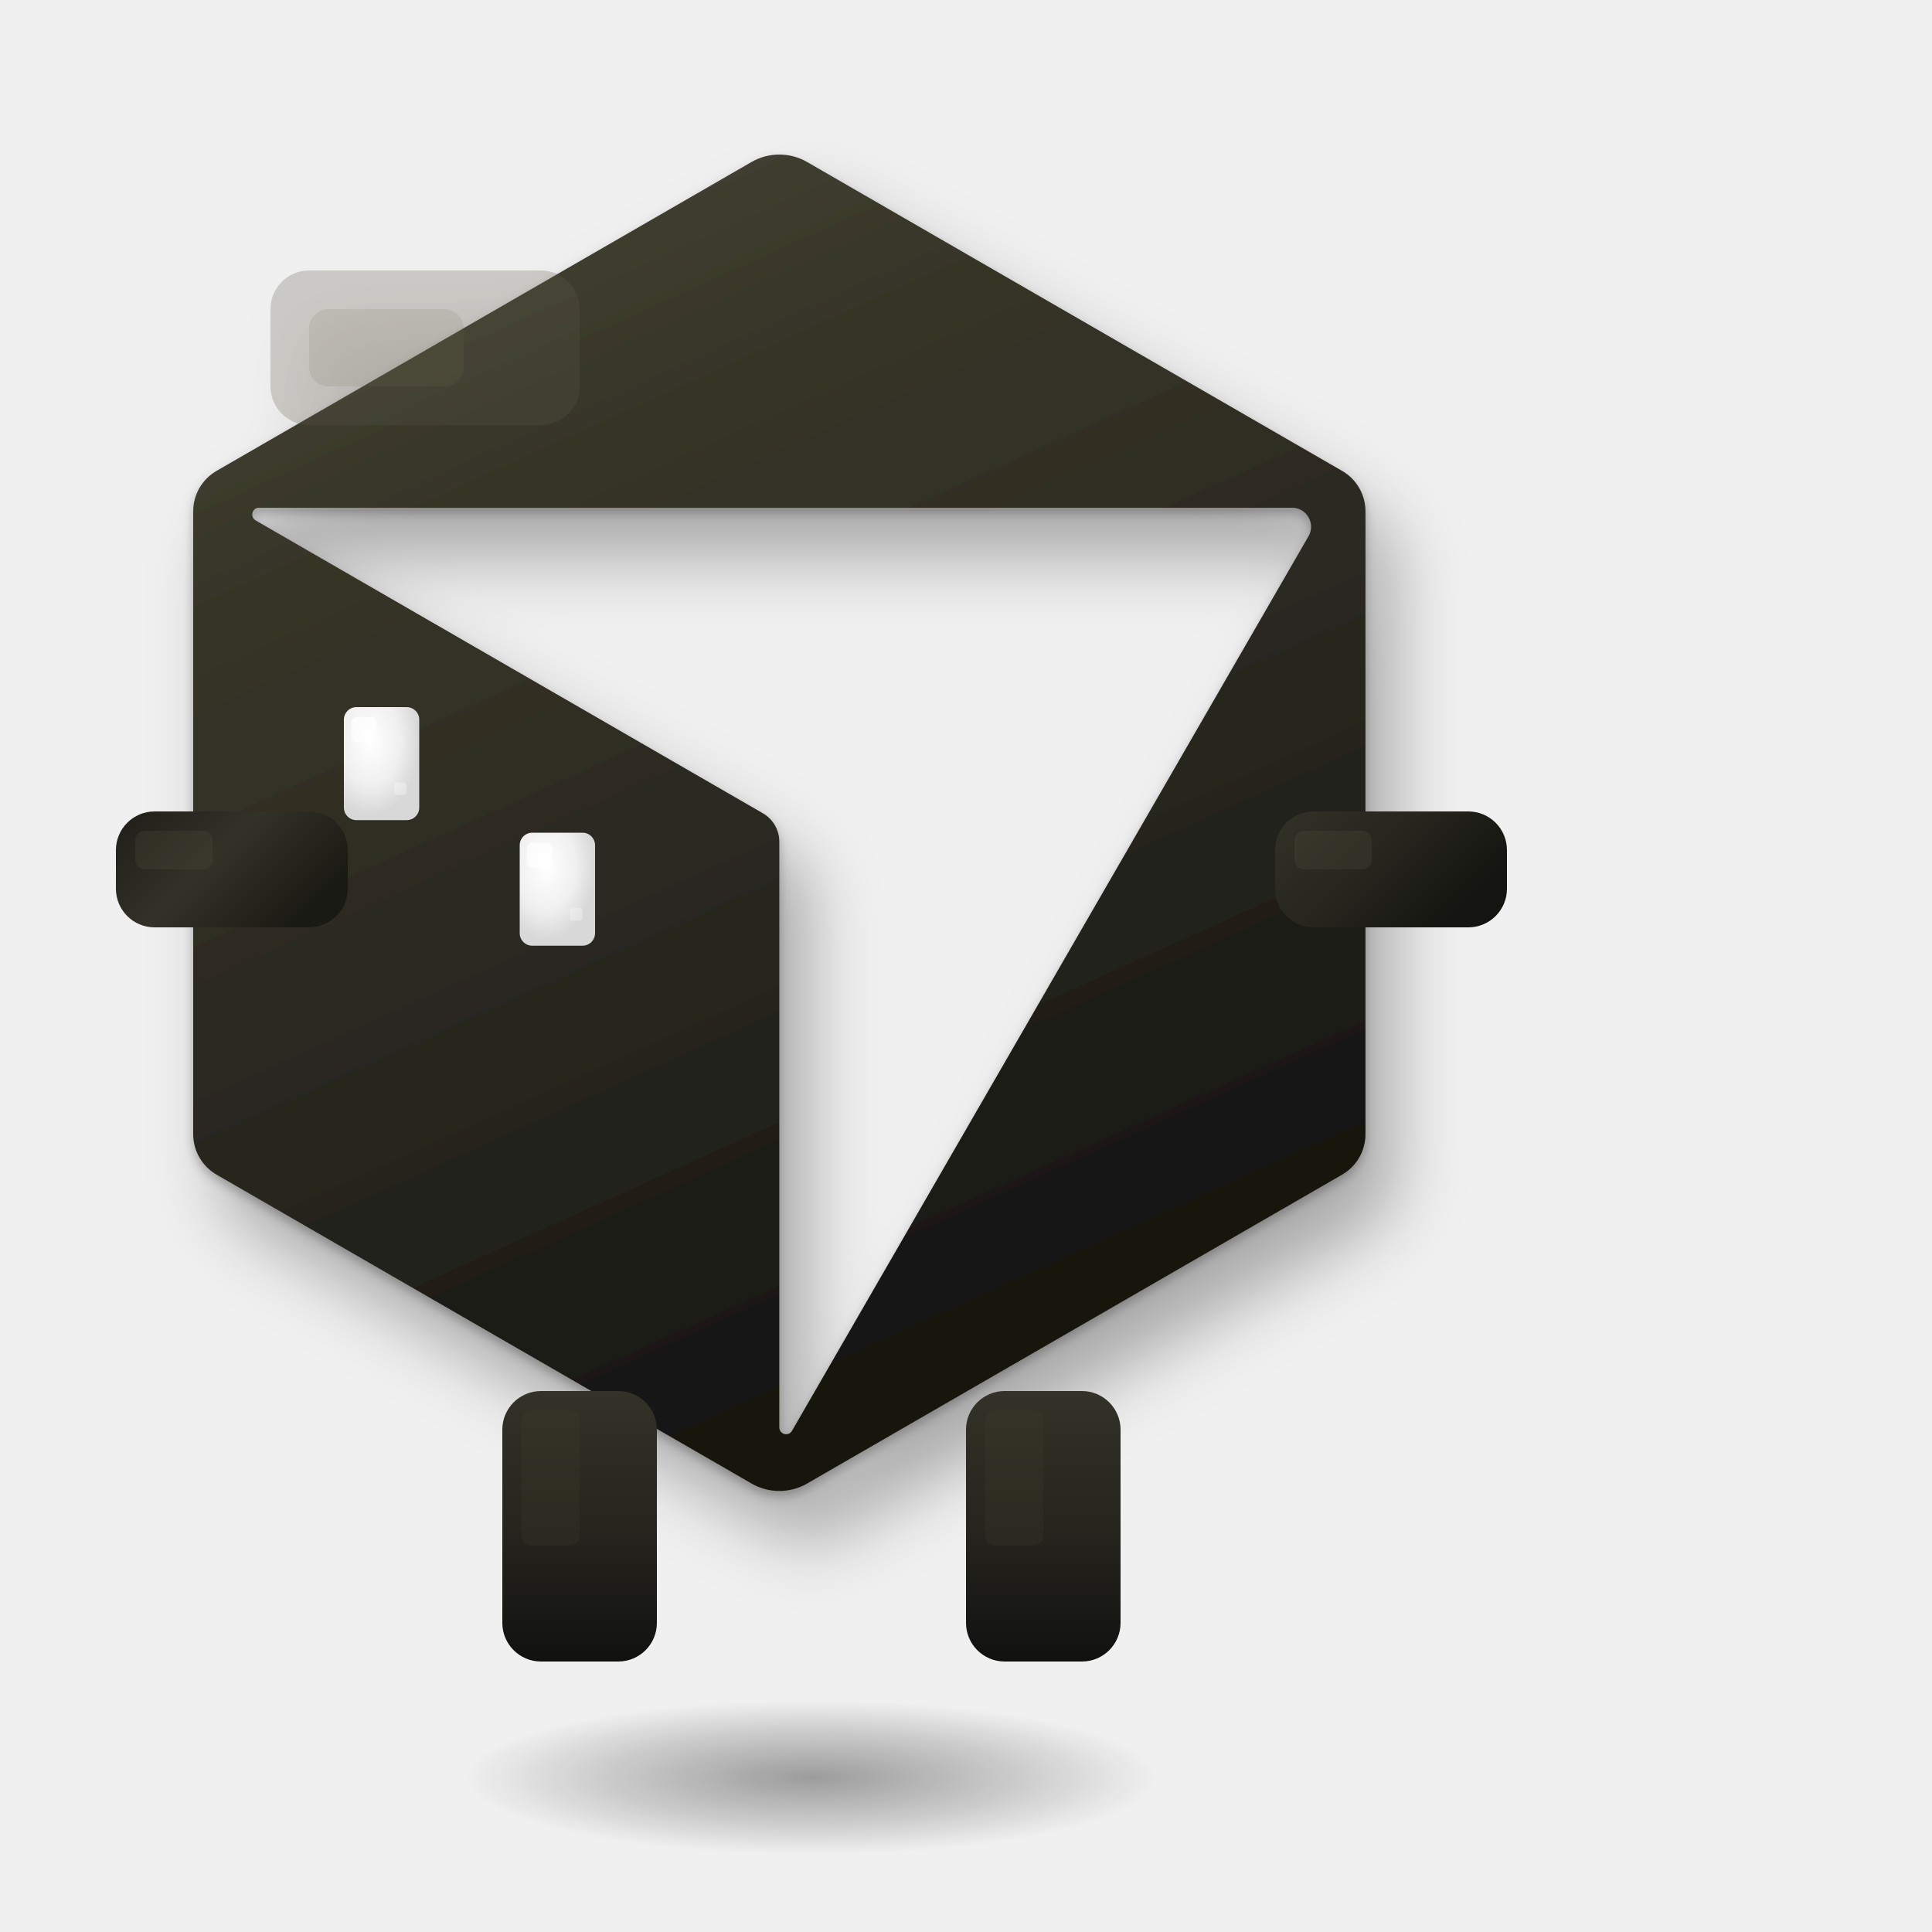
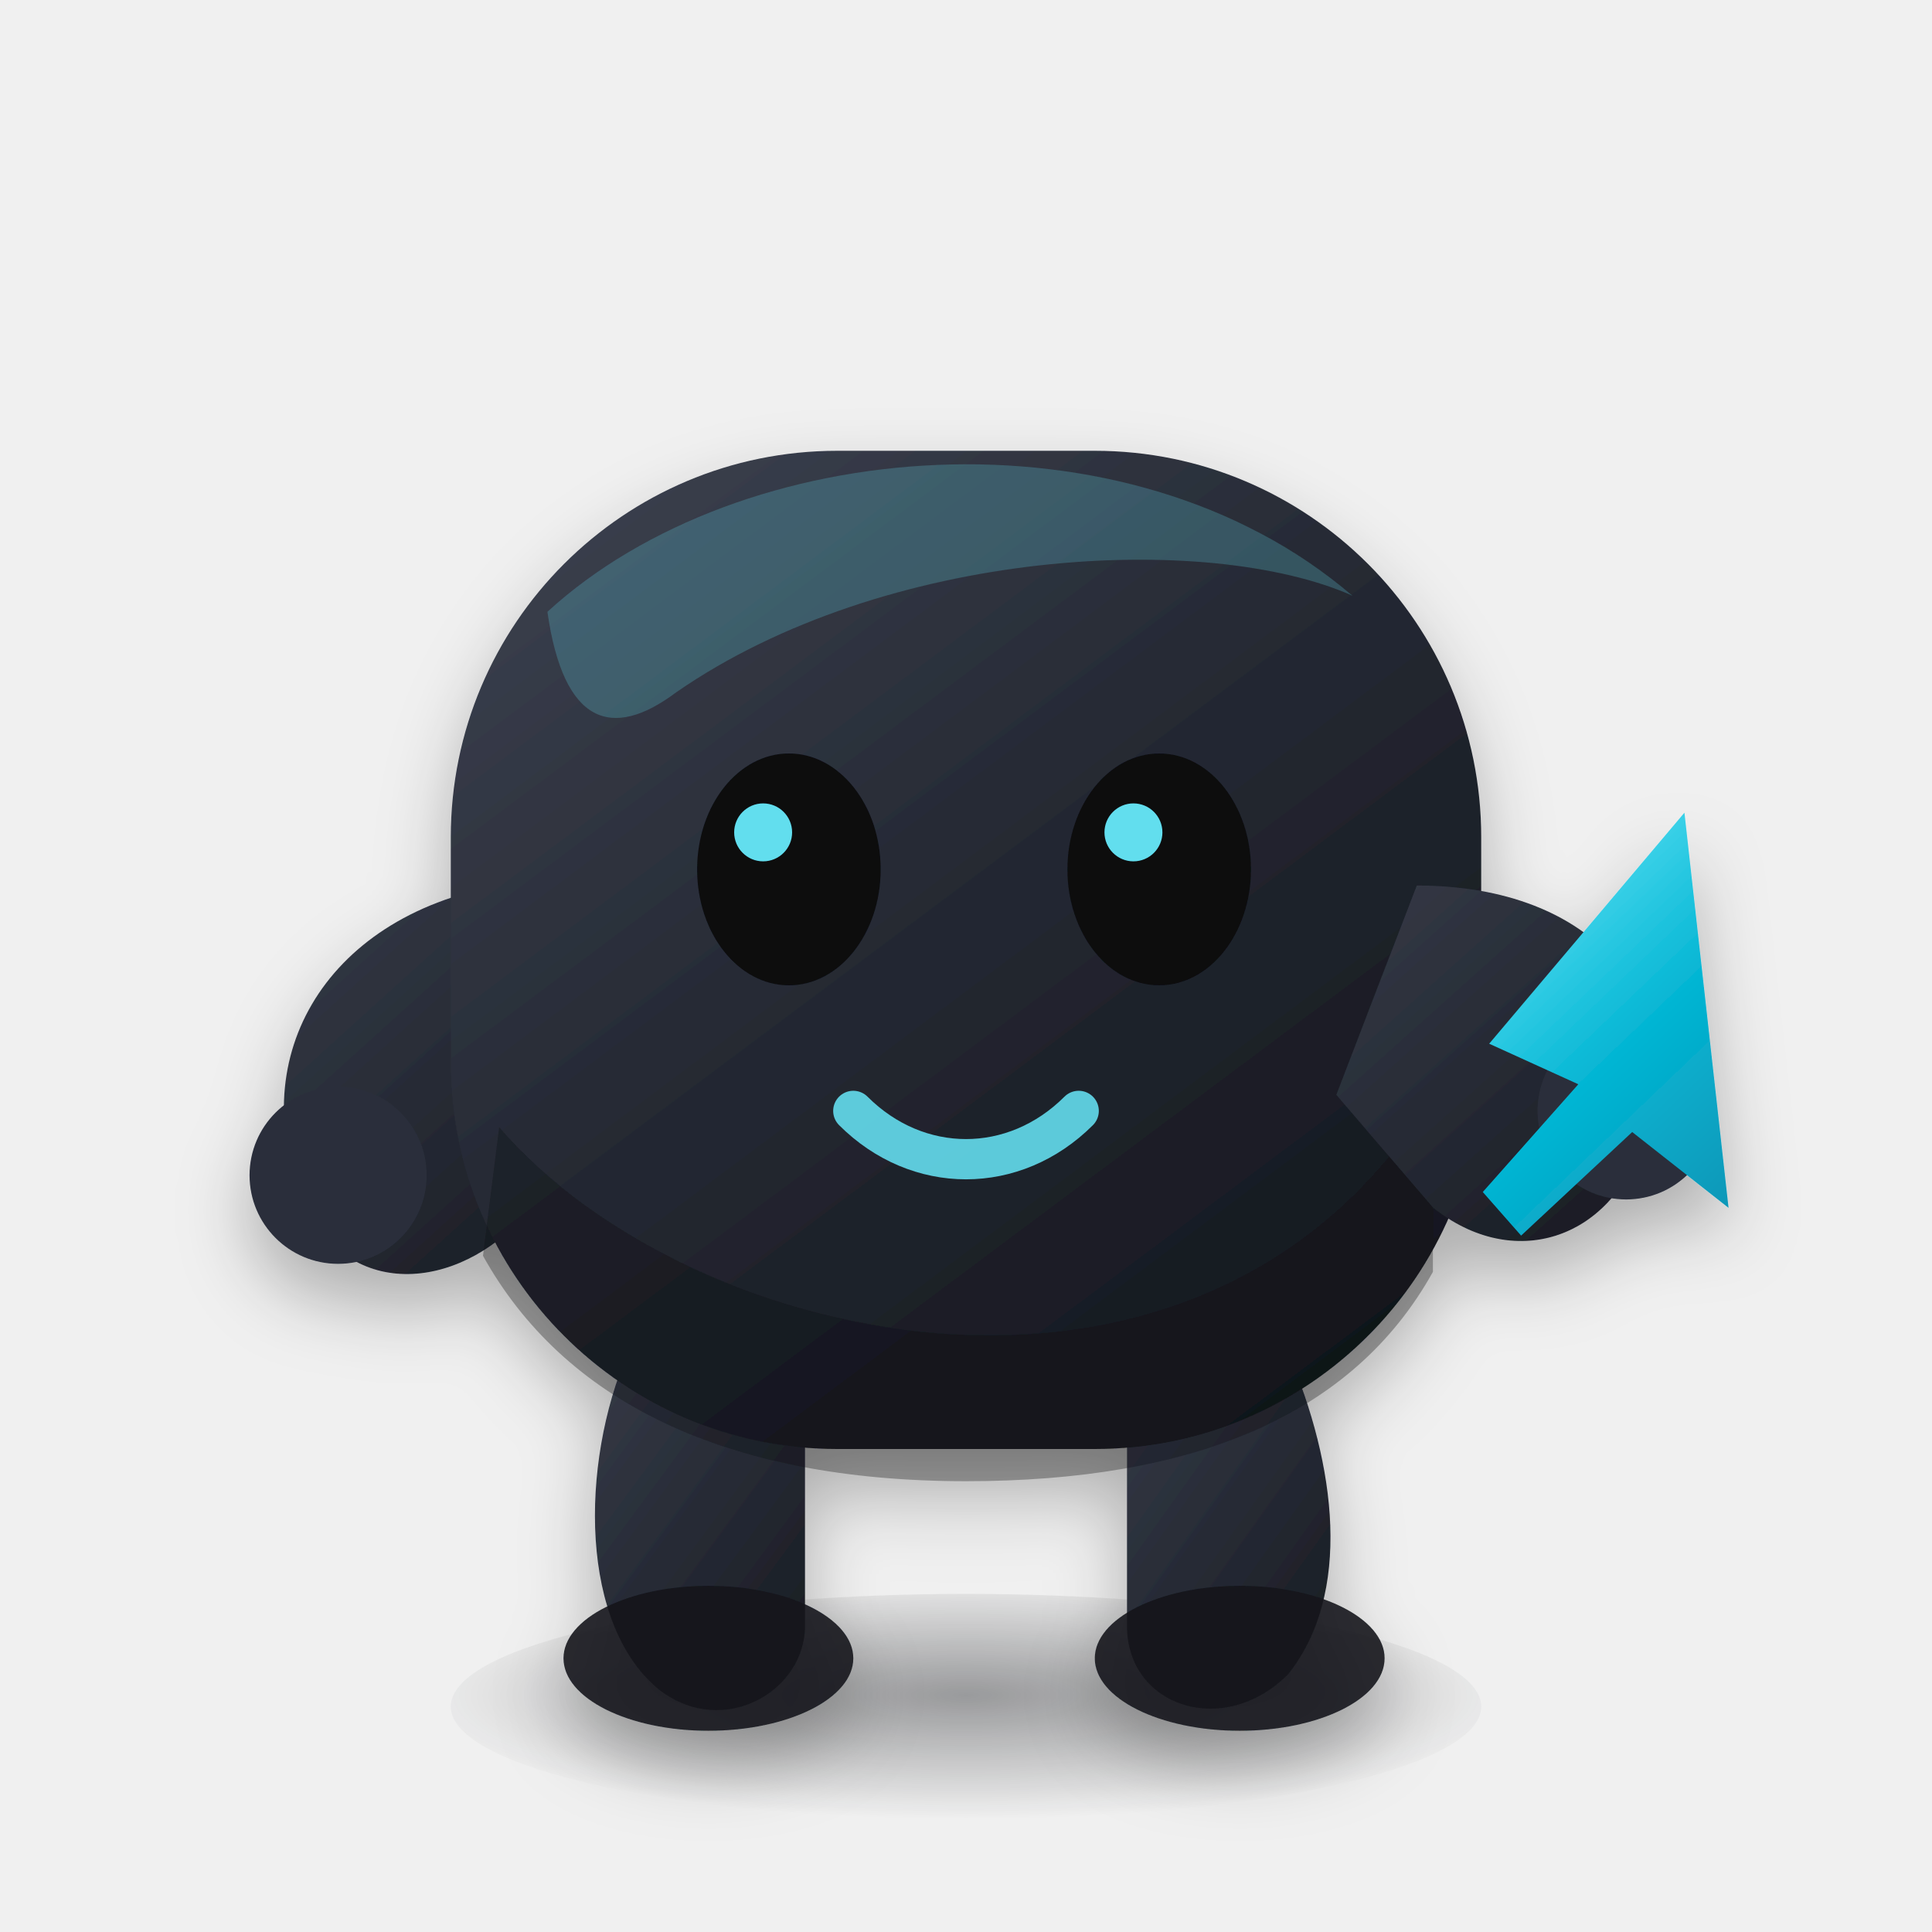
- <svg xmlns="http://www.w3.org/2000/svg" viewBox="0 0 100 100" width="140" height="140">
+ <svg xmlns="http://www.w3.org/2000/svg" viewBox="0 0 120 120" role="img" aria-labelledby="cursor-mascot-title cursor-mascot-desc">
  <defs>
-     <linearGradient id="crBodyGrad" x1="0" y1="0" x2="0.4" y2="1">
-       <stop offset="0%" stop-color="#4A493A" />
-       <stop offset="30%" stop-color="#363528" />
-       <stop offset="70%" stop-color="#26251e" />
-       <stop offset="100%" stop-color="#141410" />
+     <linearGradient id="cursor-mascot-body-gradient" x1="0.12" y1="0.05" x2="0.82" y2="0.95">
+       <stop offset="0" stop-color="#3A3F4D" />
+       <stop offset="0.48" stop-color="#242832" />
+       <stop offset="1" stop-color="#14171E" />
    </linearGradient>
-     <linearGradient id="crArmL" x1="0" y1="0" x2="1" y2="0.5">
-       <stop offset="0%" stop-color="#1E1D18" />
-       <stop offset="50%" stop-color="#333228" />
-       <stop offset="100%" stop-color="#1A1A14" />
+     <linearGradient id="cursor-mascot-limb-gradient" x1="0.1" y1="0" x2="0.9" y2="1">
+       <stop offset="0" stop-color="#343946" />
+       <stop offset="1" stop-color="#181B22" />
    </linearGradient>
-     <linearGradient id="crArmR" x1="0" y1="0" x2="1" y2="0.5">
-       <stop offset="0%" stop-color="#333228" />
-       <stop offset="50%" stop-color="#26251e" />
-       <stop offset="100%" stop-color="#141410" />
+     <linearGradient id="cursor-mascot-cursor-gradient" x1="0" y1="0" x2="1" y2="1">
+       <stop offset="0" stop-color="#67E8F9" />
+       <stop offset="0.5" stop-color="#06B6D4" />
+       <stop offset="1" stop-color="#0891B2" />
    </linearGradient>
-     <linearGradient id="crLegGrad" x1="0" y1="0" x2="0" y2="1">
-       <stop offset="0%" stop-color="#333228" />
-       <stop offset="50%" stop-color="#26251e" />
-       <stop offset="100%" stop-color="#111110" />
-     </linearGradient>
-     <radialGradient id="crEyeGrad" cx="35%" cy="30%" r="65%">
-       <stop offset="0%" stop-color="#FFFFFF" />
-       <stop offset="60%" stop-color="#F0F0F0" />
-       <stop offset="100%" stop-color="#D8D8D8" />
+     <radialGradient id="cursor-mascot-shadow-gradient" cx="50%" cy="45%" r="55%">
+       <stop offset="0" stop-color="#0B0D12" stop-opacity="0.38" />
+       <stop offset="1" stop-color="#0B0D12" stop-opacity="0" />
    </radialGradient>
-     <radialGradient id="crShadowGrad" cx="50%" cy="50%" r="50%">
-       <stop offset="0%" stop-color="#000" stop-opacity="0.35" />
-       <stop offset="60%" stop-color="#000" stop-opacity="0.15" />
-       <stop offset="100%" stop-color="#000" stop-opacity="0" />
-     </radialGradient>
-     <filter id="crDropShadow" x="-15%" y="-15%" width="130%" height="140%">
-       <feDropShadow dx="1.5" dy="2.5" stdDeviation="1.8" flood-color="#000" flood-opacity="0.3" />
-     </filter>
-     <filter id="crInnerDepth" x="-5%" y="-5%" width="110%" height="110%">
-       <feGaussianBlur in="SourceAlpha" stdDeviation="2" result="blur" />
-       <feOffset dx="0" dy="2" result="off" />
-       <feFlood flood-color="#000" flood-opacity="0.25" result="color" />
-       <feComposite in="color" in2="off" operator="in" result="shadow" />
-       <feMerge>
-         <feMergeNode in="shadow" />
-         <feMergeNode in="SourceGraphic" />
-       </feMerge>
+     <filter id="cursor-mascot-soft-shadow" x="-20%" y="-20%" width="140%" height="155%">
+       <feDropShadow dx="0" dy="2.2" stdDeviation="2.2" flood-color="#07090C" flood-opacity="0.28" />
    </filter>
  </defs>
  <style>
-     .cursor-body {
-       animation: frightened-bounce 0.3s ease-in-out infinite, tremble 0.08s linear infinite, tilt-sway 0.6s ease-in-out infinite;
-       transform-origin: 42px 70px;
+     .cursor-mascot-idle {
+       animation: cursor-mascot-idle-motion 3.4s ease-in-out infinite;
+       transform-box: view-box;
+       transform-origin: 60px 99px;
    }
-     .left-leg {
-       animation: panic-run-left 0.25s ease-in-out infinite;
-       transform-origin: 30px 72px;
+     .cursor-mascot-right-arm {
+       animation: cursor-mascot-prompt-gesture 2.8s ease-in-out infinite;
+       transform-box: view-box;
+       transform-origin: 91px 59px;
    }
-     .right-leg {
-       animation: panic-run-right 0.25s ease-in-out infinite;
-       transform-origin: 54px 72px;
+     .cursor-mascot-eyes {
+       animation: cursor-mascot-blink 4.6s ease-in-out infinite;
+       transform-box: view-box;
+       transform-origin: 60px 54px;
    }
-     .left-arm {
-       animation: flail-left 0.2s ease-in-out infinite;
-       transform-origin: 18px 45px;
+     @keyframes cursor-mascot-idle-motion {
+       0%, 100% { transform: translateY(0) scaleY(1); }
+       50% { transform: translateY(-1.4px) scaleY(1.02); }
    }
-     .right-arm {
-       animation: flail-right 0.2s ease-in-out infinite;
-       transform-origin: 66px 45px;
+     @keyframes cursor-mascot-prompt-gesture {
+       0%, 100% { transform: rotate(-6deg); }
+       50% { transform: rotate(8deg); }
    }
-     @keyframes frightened-bounce {
-       0%, 100% { transform: translateY(0) translateX(0); }
-       25% { transform: translateY(-6px) translateX(2px); }
-       50% { transform: translateY(-3px) translateX(-1px); }
-       75% { transform: translateY(-8px) translateX(1px); }
+     @keyframes cursor-mascot-blink {
+       0%, 44%, 48%, 100% { transform: scaleY(1); }
+       46% { transform: scaleY(0.12); }
    }
-     @keyframes tremble {
-       0%, 100% { transform: translateX(0); }
-       25% { transform: translateX(-1px); }
-       75% { transform: translateX(1px); }
-     }
-     @keyframes tilt-sway {
-       0%, 100% { transform: rotate(8deg); }
-       30% { transform: rotate(12deg); }
-       60% { transform: rotate(5deg); }
-     }
-     @keyframes panic-run-left {
-       0%, 100% { transform: rotate(-35deg); }
-       50% { transform: rotate(35deg); }
-     }
-     @keyframes panic-run-right {
-       0%, 100% { transform: rotate(35deg); }
-       50% { transform: rotate(-35deg); }
-     }
-     @keyframes flail-left {
-       0%, 100% { transform: rotate(30deg) translateY(-2px); }
-       50% { transform: rotate(-25deg) translateY(2px); }
-     }
-     @keyframes flail-right {
-       0%, 100% { transform: rotate(-30deg) translateY(2px); }
-       50% { transform: rotate(25deg) translateY(-2px); }
-     }
-     .eye {
-       animation: nervous-blink 0.5s ease-in-out infinite;
-     }
-     @keyframes nervous-blink {
-       0%, 30%, 40%, 70%, 80%, 100% { transform: scaleY(1); }
-       35%, 75% { transform: scaleY(0.1); }
-     }
-     .shadow {
-       animation: shadow-pulse 0.3s ease-in-out infinite;
-     }
-     @keyframes shadow-pulse {
-       0%, 100% { transform: scale(1, 1); opacity: 0.25; }
-       50% { transform: scale(0.9, 0.8); opacity: 0.15; }
+     @media (prefers-reduced-motion: reduce) {
+       [data-animated] { animation: none !important; }
    }
  </style>
-   <ellipse class="shadow" cx="42" cy="92" rx="18" ry="4" fill="url(#crShadowGrad)" />
-   <g class="cursor-body" filter="url(#crDropShadow)">
-     <g transform="translate(10, 8) scale(0.13)" filter="url(#crInnerDepth)">
-       <path fill="url(#crBodyGrad)" d="M457.43,125.94L244.42,2.96c-6.84-3.95-15.28-3.95-22.12,0L9.3,125.94c-5.75,3.32-9.3,9.46-9.3,16.11v247.99c0,6.65,3.55,12.79,9.3,16.11l213.01,122.98c6.84,3.95,15.28,3.95,22.12,0l213.01-122.98c5.75-3.32,9.3-9.46,9.3-16.11v-247.99c0-6.65-3.55-12.79-9.3-16.11h-.01ZM444.05,151.99l-205.63,356.16c-1.39,2.4-5.06,1.42-5.06-1.36v-233.21c0-4.66-2.49-8.97-6.53-11.31L24.87,145.67c-2.4-1.39-1.42-5.06,1.36-5.06h411.26c5.84,0,9.49,6.33,6.57,11.39h-.01Z" />
-       <rect class="eye" x="60" y="220" width="30" height="45" rx="5" fill="url(#crEyeGrad)" style="transform-origin: 75px 242px;" />
-       <rect x="63" y="224" width="10" height="10" fill="#fff" opacity="0.7" rx="2" />
-       <rect x="80" y="250" width="5" height="5" fill="#fff" opacity="0.3" rx="1" />
-       <rect class="eye" x="130" y="270" width="30" height="45" rx="5" fill="url(#crEyeGrad)" style="transform-origin: 145px 292px;" />
-       <rect x="133" y="274" width="10" height="10" fill="#fff" opacity="0.7" rx="2" />
-       <rect x="150" y="300" width="5" height="5" fill="#fff" opacity="0.3" rx="1" />
+   <ellipse cx="60" cy="106" rx="32" ry="7" fill="url(#cursor-mascot-shadow-gradient)" />
+   <g class="cursor-mascot-idle" data-animated="true" filter="url(#cursor-mascot-soft-shadow)">
+     <g aria-hidden="true">
+       <path d="M39 84 C36 91 36 101 41 105 C45 108 50 105 50 101 L50 85 Z" fill="url(#cursor-mascot-limb-gradient)" />
+       <path d="M70 85 L70 101 C70 106 76 108 80 104 C84 99 83 91 80 84 Z" fill="url(#cursor-mascot-limb-gradient)" />
+       <ellipse cx="44" cy="103" rx="9" ry="4.5" fill="#12151B" opacity="0.9" />
+       <ellipse cx="77" cy="103" rx="9" ry="4.5" fill="#12151B" opacity="0.9" />
    </g>
-     <rect x="14" y="14" width="16" height="8" fill="#5A5948" opacity="0.25" rx="2" />
-     <rect x="16" y="16" width="8" height="4" fill="#6A6958" opacity="0.15" rx="1" />
+     <g aria-hidden="true">
+       <path d="M31 55 C20 57 15 66 19 75 C22 81 29 80 33 75 L39 67 Z" fill="url(#cursor-mascot-limb-gradient)" />
+       <circle cx="21" cy="73" r="5.5" fill="#2A2F3B" />
+     </g>
+     <rect x="28" y="28" width="64" height="62" rx="24" fill="url(#cursor-mascot-body-gradient)" />
+     <path d="M34 38 C46 27 70 25 84 37 C75 33 55 34 42 43 C38 46 35 45 34 38 Z" fill="#67E8F9" opacity="0.22" />
+     <path d="M31 70 C43 84 75 91 89 68 L89 79 C84 88 74 92 60 92 C45 92 35 87 30 78 Z" fill="#090B0F" opacity="0.3" />
+     <g class="cursor-mascot-eyes" data-animated="true">
+       <ellipse cx="49" cy="54" rx="5.7" ry="7.2" fill="#0A0C10" />
+       <ellipse cx="72" cy="54" rx="5.7" ry="7.2" fill="#0A0C10" />
+       <circle cx="47.4" cy="51.7" r="1.8" fill="#67E8F9" opacity="0.95" />
+       <circle cx="70.4" cy="51.7" r="1.8" fill="#67E8F9" opacity="0.95" />
+     </g>
+     <path d="M53 69 C57 73 63 73 67 69" fill="none" stroke="#67E8F9" stroke-width="2.5" stroke-linecap="round" opacity="0.85" />
+     <g class="cursor-mascot-right-arm" data-animated="true">
+       <path d="M88 55 C99 55 105 62 102 71 C100 77 94 79 89 75 L83 68 Z" fill="url(#cursor-mascot-limb-gradient)" />
+       <circle cx="101" cy="69" r="5.5" fill="#2A2F3B" />
+       <g transform="translate(101 64) rotate(15)">
+         <path d="M0 -14 L9 9 L2 6 L-3 14 L-6 12 L-2 4 L-8 3 Z" fill="url(#cursor-mascot-cursor-gradient)" />
+       </g>
+     </g>
  </g>
-   <rect class="left-arm" x="6" y="42" width="12" height="6" rx="2" fill="url(#crArmL)" />
-   <rect class="left-arm" x="7" y="43" width="4" height="2" fill="#4A493A" opacity="0.3" rx="0.5" />
-   <rect class="right-arm" x="66" y="42" width="12" height="6" rx="2" fill="url(#crArmR)" />
-   <rect class="right-arm" x="67" y="43" width="4" height="2" fill="#4A493A" opacity="0.3" rx="0.5" />
-   <rect class="left-leg" x="26" y="72" width="8" height="14" rx="2" fill="url(#crLegGrad)" />
-   <rect class="left-leg" x="27" y="73" width="3" height="7" fill="#3A3928" opacity="0.3" rx="0.5" />
-   <rect class="right-leg" x="50" y="72" width="8" height="14" rx="2" fill="url(#crLegGrad)" />
-   <rect class="right-leg" x="51" y="73" width="3" height="7" fill="#3A3928" opacity="0.3" rx="0.5" />
</svg>
